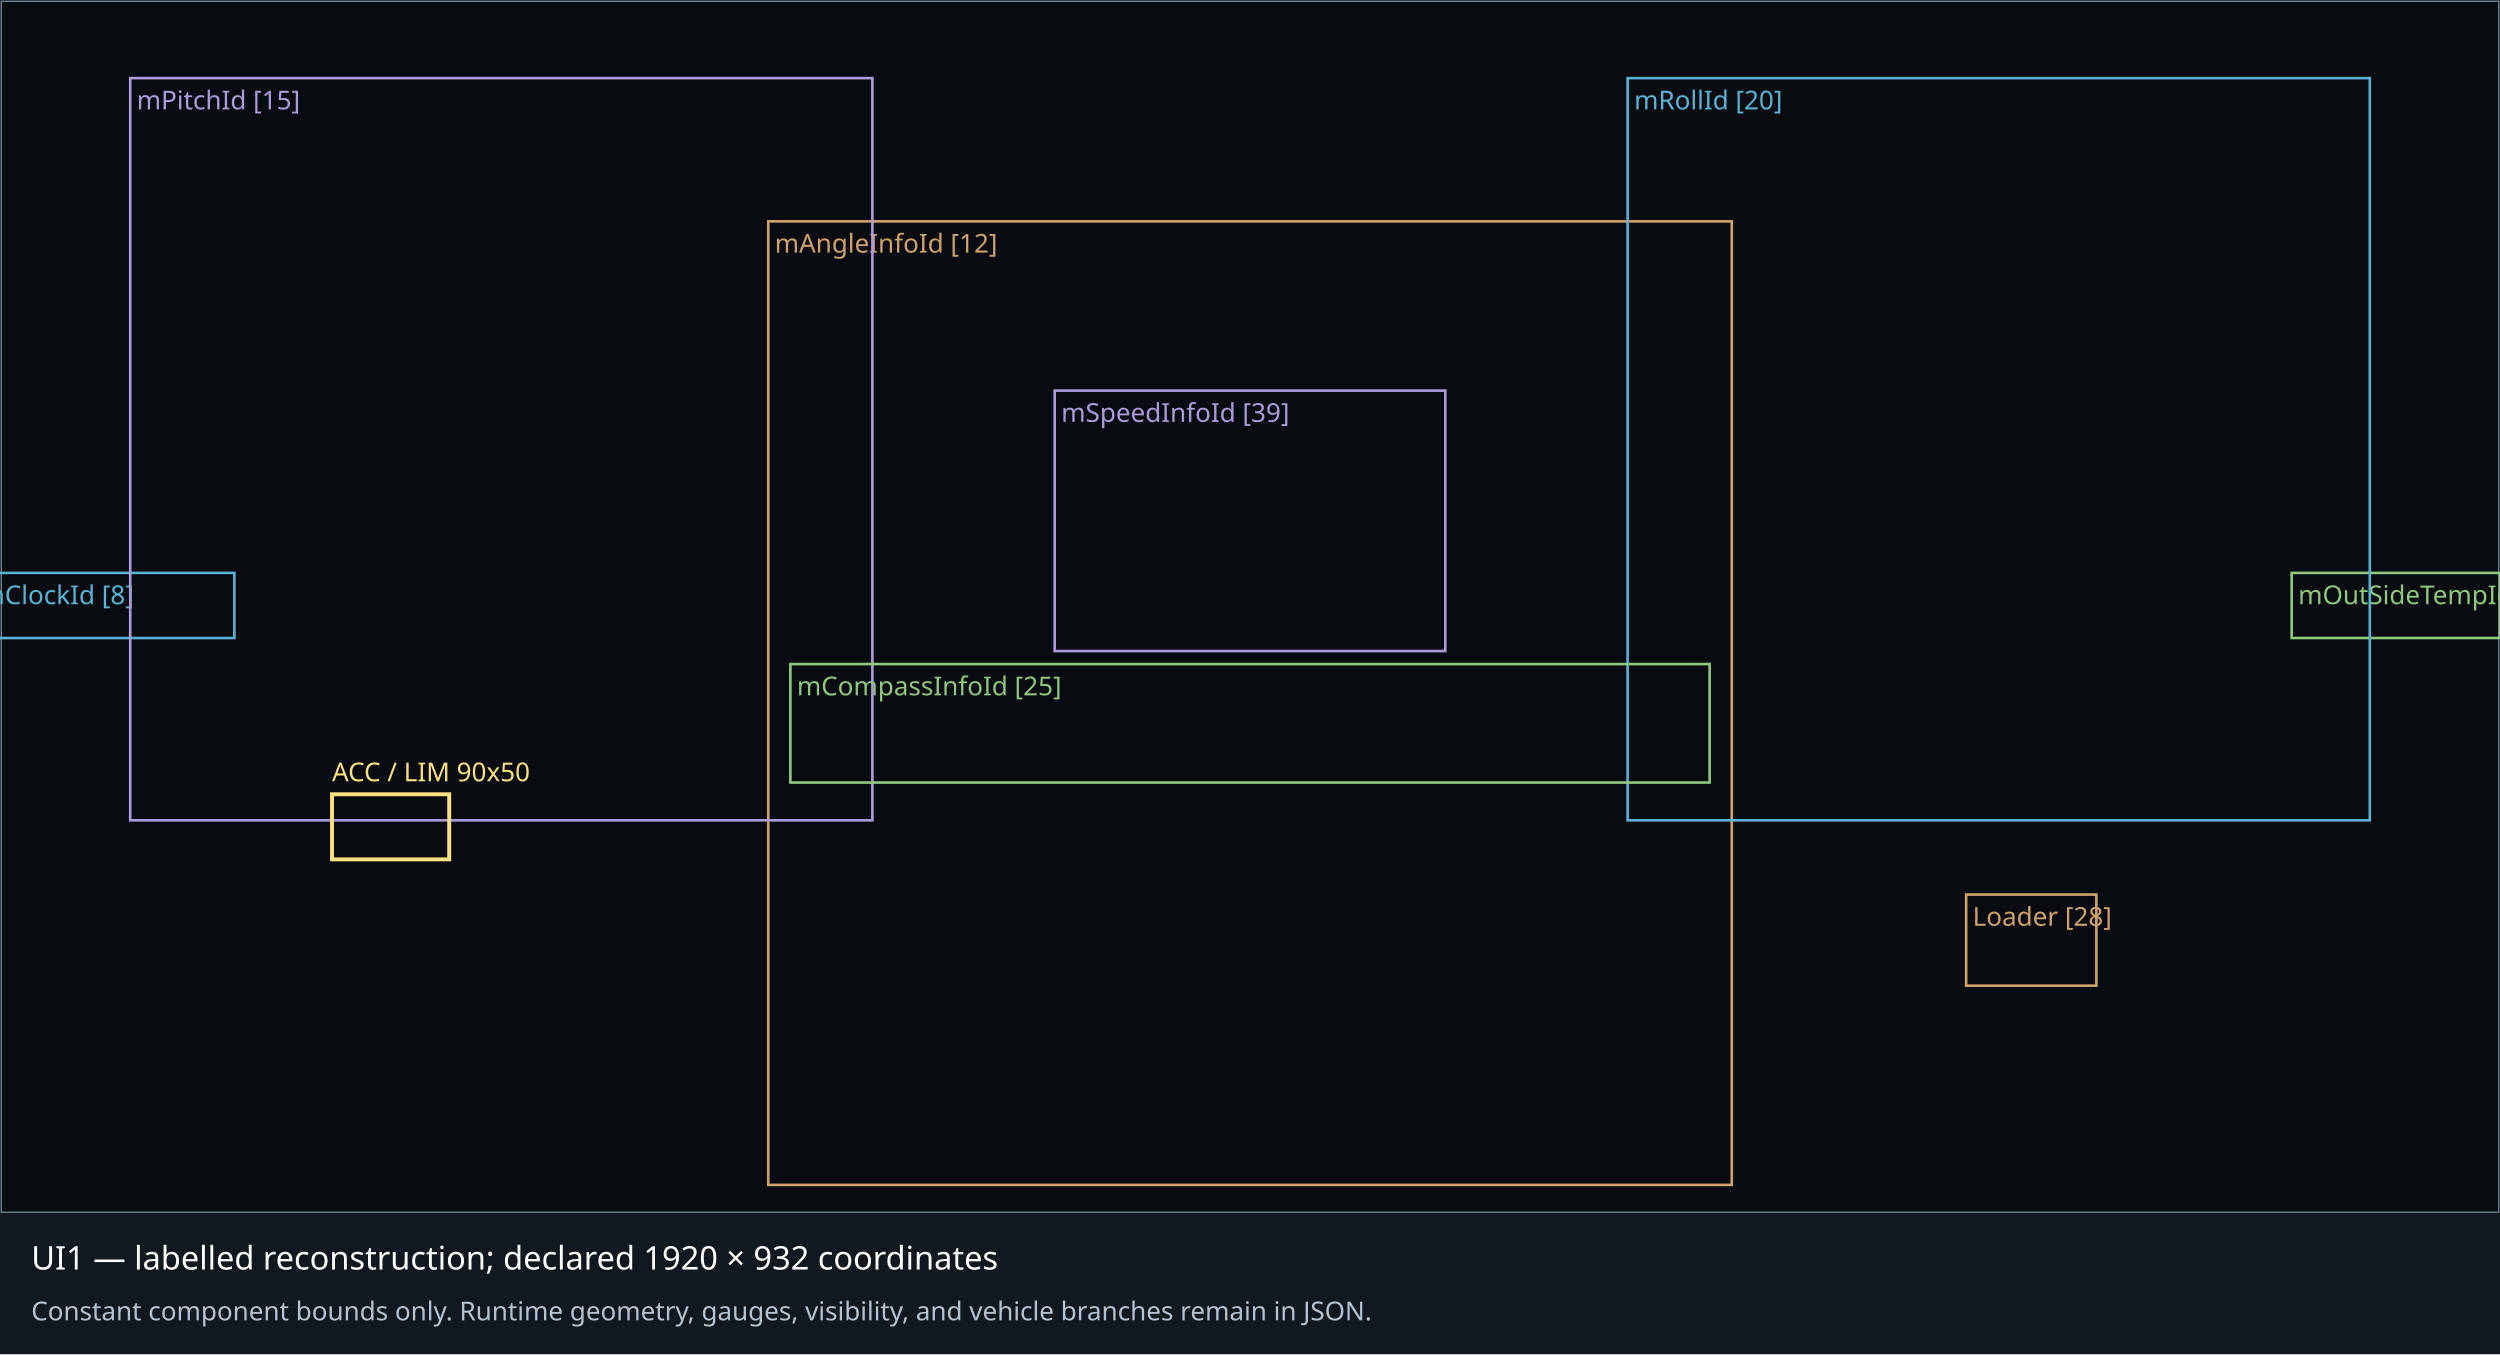
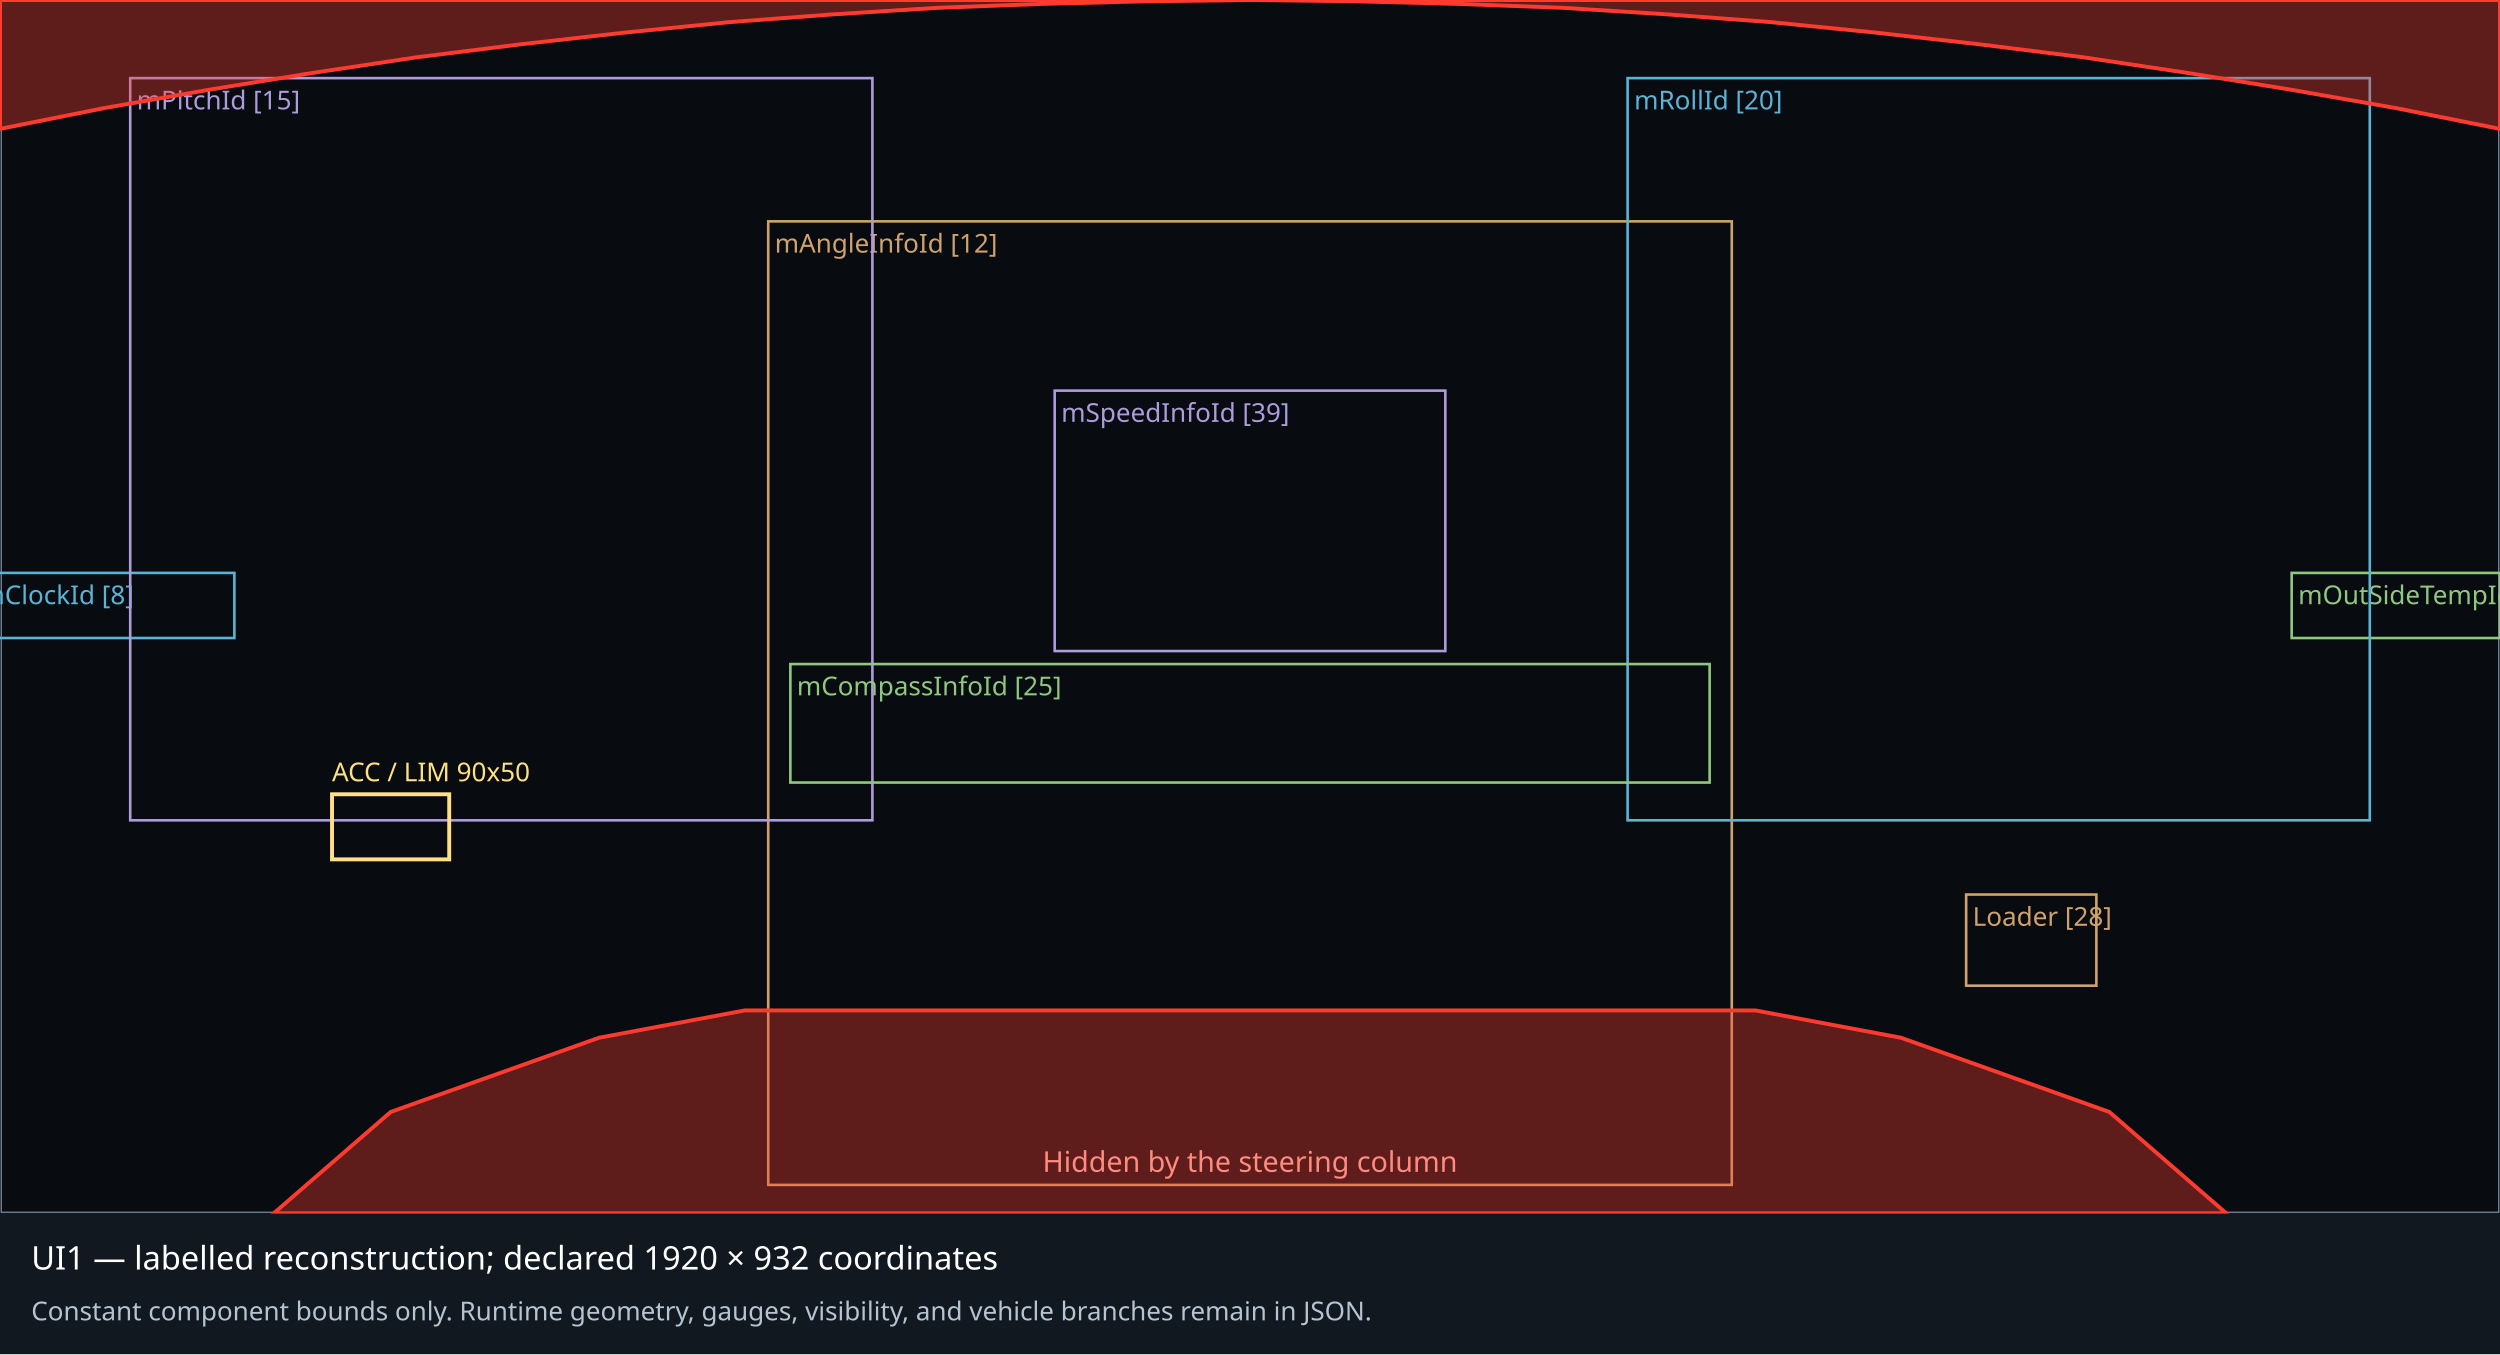
<svg xmlns="http://www.w3.org/2000/svg" width="1920" height="1040" viewBox="0 0 1920 1040">
  <rect width="1920" height="1040" fill="#111820" />
  <rect x="1" y="1" width="1918" height="930" fill="#080c11" stroke="#738699" />
  <text x="24" y="975" fill="white" font-family="sans-serif" font-size="25">UI1 — labelled reconstruction; declared 1920 × 932 coordinates</text>
  <text x="24" y="1014" fill="#b6c4d1" font-family="sans-serif" font-size="20">Constant component bounds only. Runtime geometry, gauges, visibility, and vehicle branches remain in JSON.</text>
  <defs>
    <clipPath id="canvas">
      <rect width="1920" height="932" />
    </clipPath>
  </defs>
  <g clip-path="url(#canvas)">
    <rect x="-20.0" y="440.0" width="200.0" height="50.0" fill="none" stroke="#5bb4d6" stroke-width="2" />
    <text x="-15.0" y="464.0" fill="#5bb4d6" font-family="sans-serif" font-size="20">mClockId [8]</text>
    <rect x="1760.0" y="440.0" width="160.0" height="50.0" fill="none" stroke="#8fc87e" stroke-width="2" />
    <text x="1765.0" y="464.0" fill="#8fc87e" font-family="sans-serif" font-size="20">mOutSideTempId [10]</text>
    <rect x="590.0" y="170.0" width="740.0" height="740.0" fill="none" stroke="#d0a36c" stroke-width="2" />
    <text x="595.0" y="194.0" fill="#d0a36c" font-family="sans-serif" font-size="20">mAngleInfoId [12]</text>
    <rect x="100.0" y="60.0" width="570.0" height="570.0" fill="none" stroke="#ad9cdb" stroke-width="2" />
    <text x="105.0" y="84.0" fill="#ad9cdb" font-family="sans-serif" font-size="20">mPitchId [15]</text>
    <rect x="1250.0" y="60.0" width="570.0" height="570.0" fill="none" stroke="#5bb4d6" stroke-width="2" />
    <text x="1255.0" y="84.0" fill="#5bb4d6" font-family="sans-serif" font-size="20">mRollId [20]</text>
    <rect x="607.0" y="510.0" width="706.0" height="91.0" fill="none" stroke="#8fc87e" stroke-width="2" />
    <text x="612.0" y="534.0" fill="#8fc87e" font-family="sans-serif" font-size="20">mCompassInfoId [25]</text>
    <rect x="1510.0" y="687.0" width="100.0" height="70.0" fill="none" stroke="#d0a36c" stroke-width="2" />
    <text x="1515.0" y="711.0" fill="#d0a36c" font-family="sans-serif" font-size="20">Loader [28]</text>
    <rect x="810.0" y="300.0" width="300.0" height="200.0" fill="none" stroke="#ad9cdb" stroke-width="2" />
    <text x="815.0" y="324.0" fill="#ad9cdb" font-family="sans-serif" font-size="20">mSpeedInfoId [39]</text>
    <rect x="255" y="610" width="90" height="50" fill="none" stroke="#ffe184" stroke-width="3" />
    <text x="255" y="600" fill="#ffe184" font-family="sans-serif" font-size="20">ACC / LIM 90x50</text>
+     <polygon points="0,0 1920,0 1920,99 1840,83 1760,69 1680,56 1600,44 1520,34 1440,25 1360,17 1280,11 1200,6 1120,3 1040,1 960,0 880,1 800,3 720,6 640,11 560,17 480,25 400,34 320,44 240,56 160,69 80,83 0,99" fill="#ff3b30" fill-opacity="0.35" stroke="#ff3b30" stroke-width="3" />
+     <polygon points="210,932 300,854 460,797 572,776 1348,776 1460,797 1620,854 1710,932" fill="#ff3b30" fill-opacity="0.35" stroke="#ff3b30" stroke-width="3" />
+     <text x="960" y="900" fill="#ff8a80" font-family="sans-serif" font-size="22" text-anchor="middle">Hidden by the steering column</text>
  </g>
</svg>
